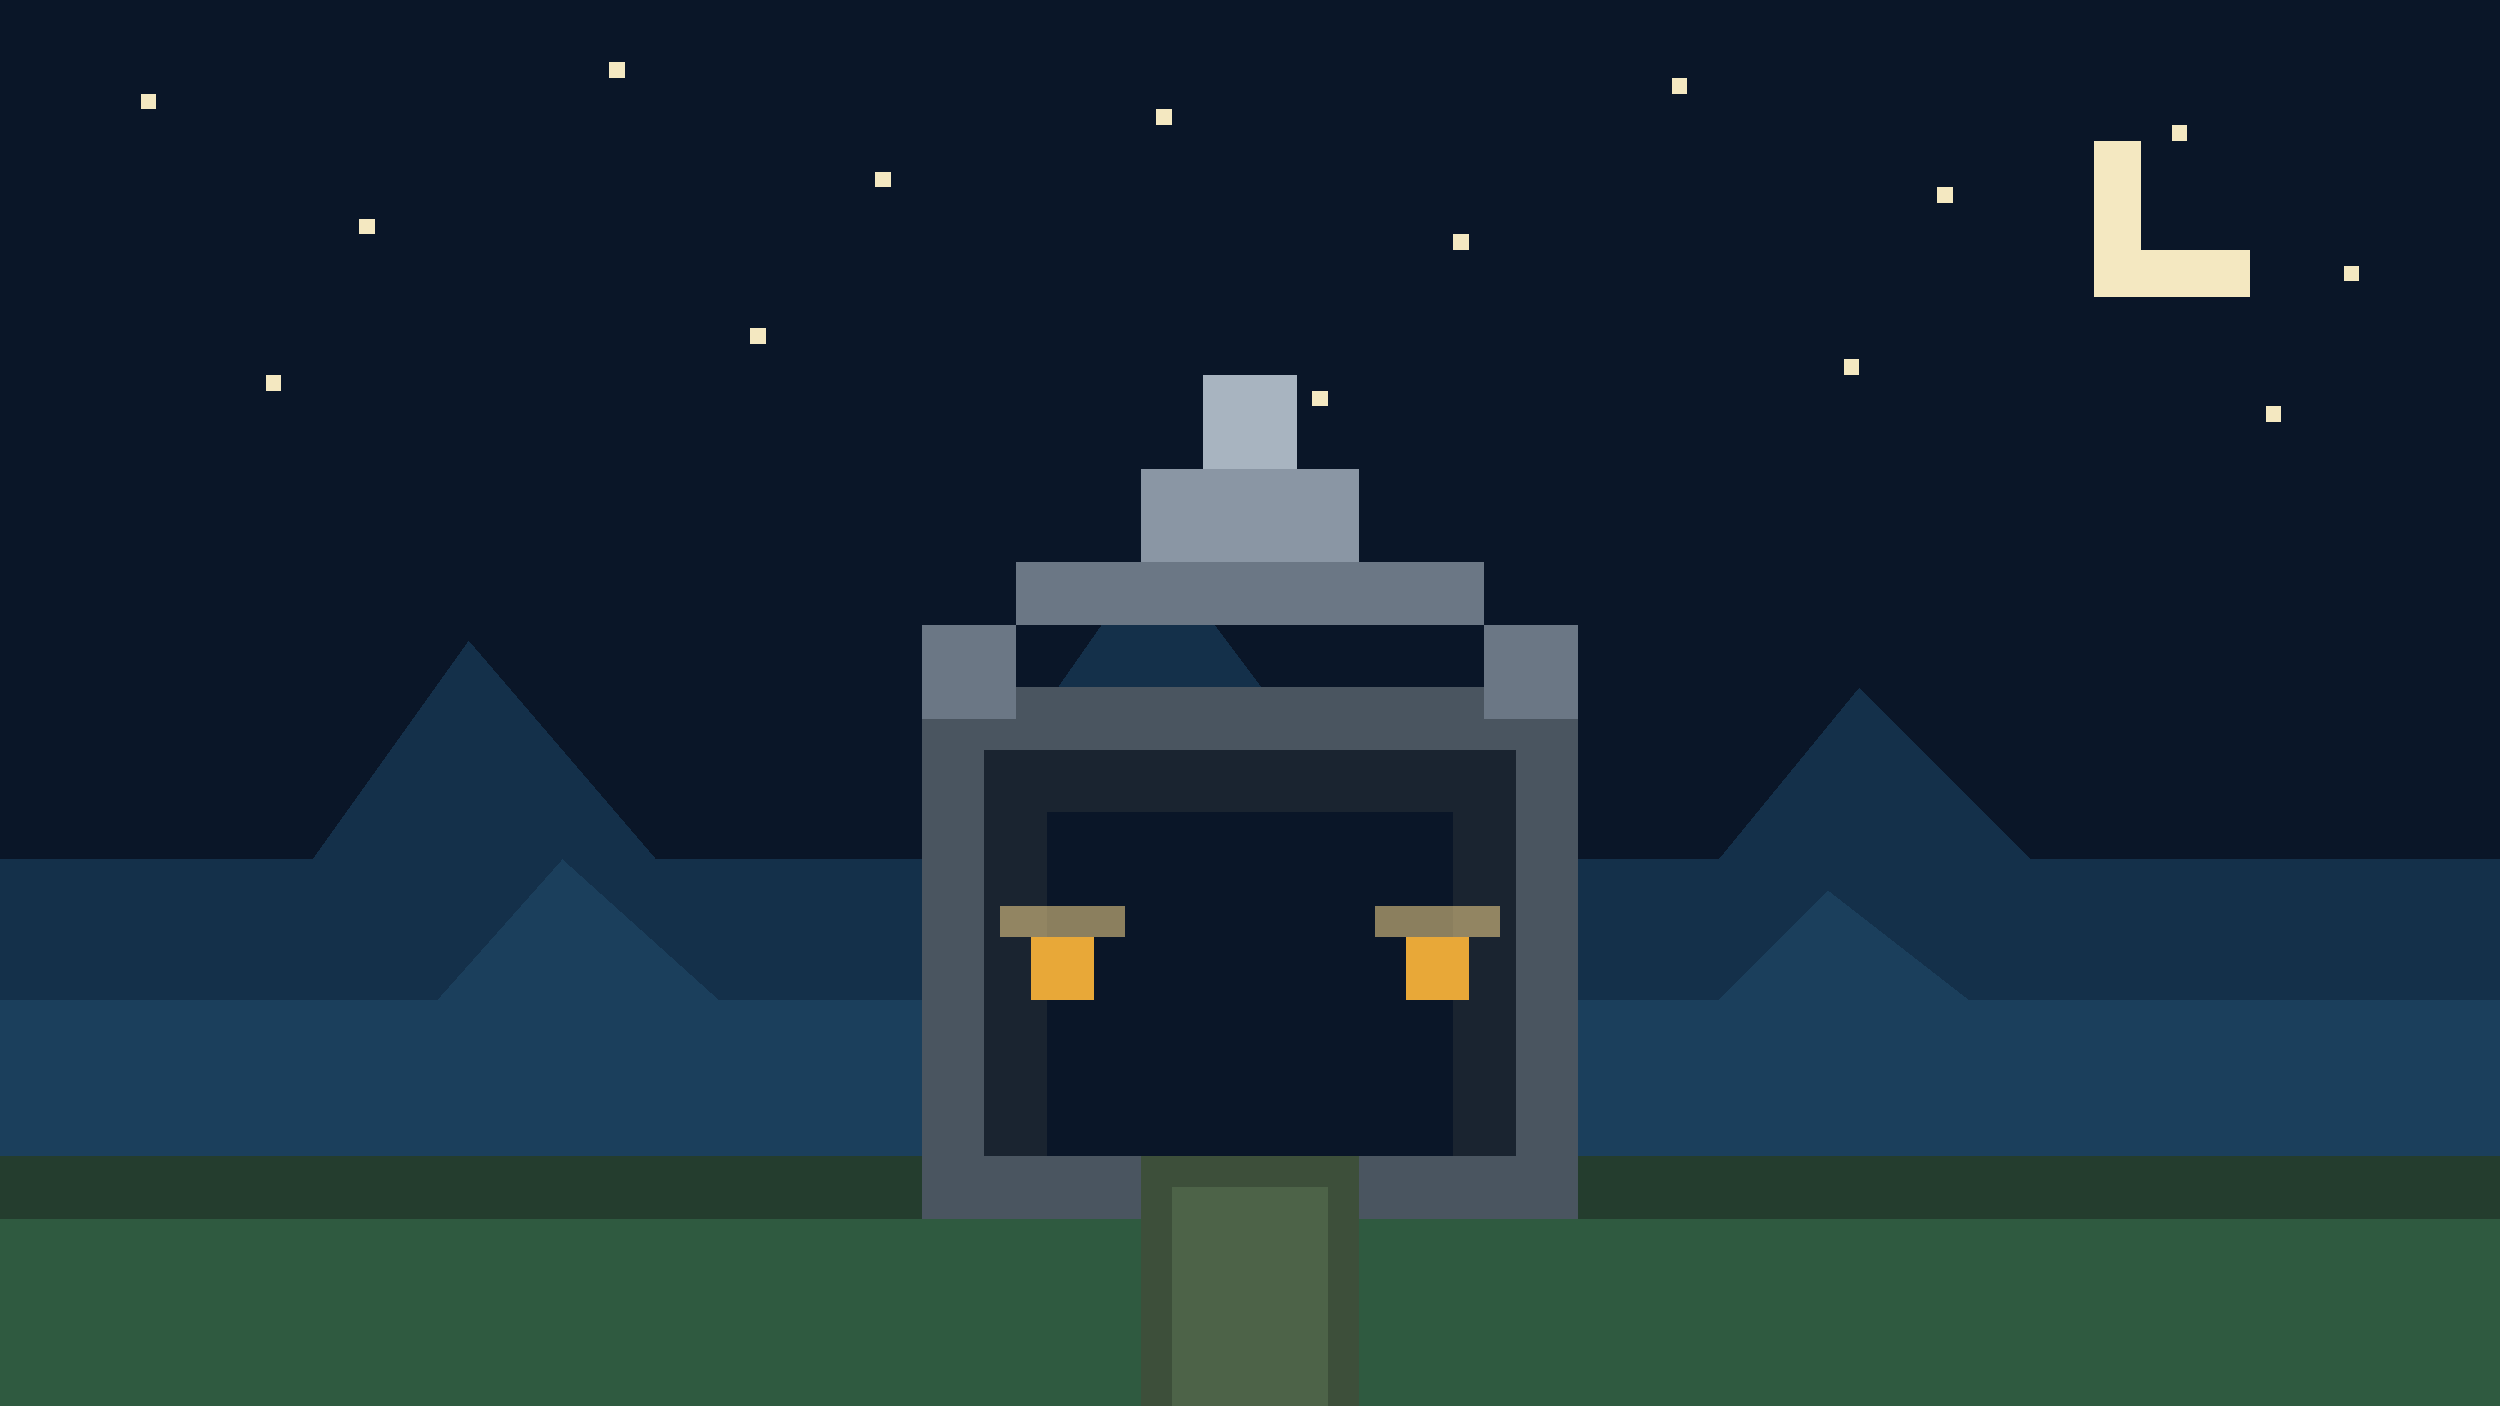
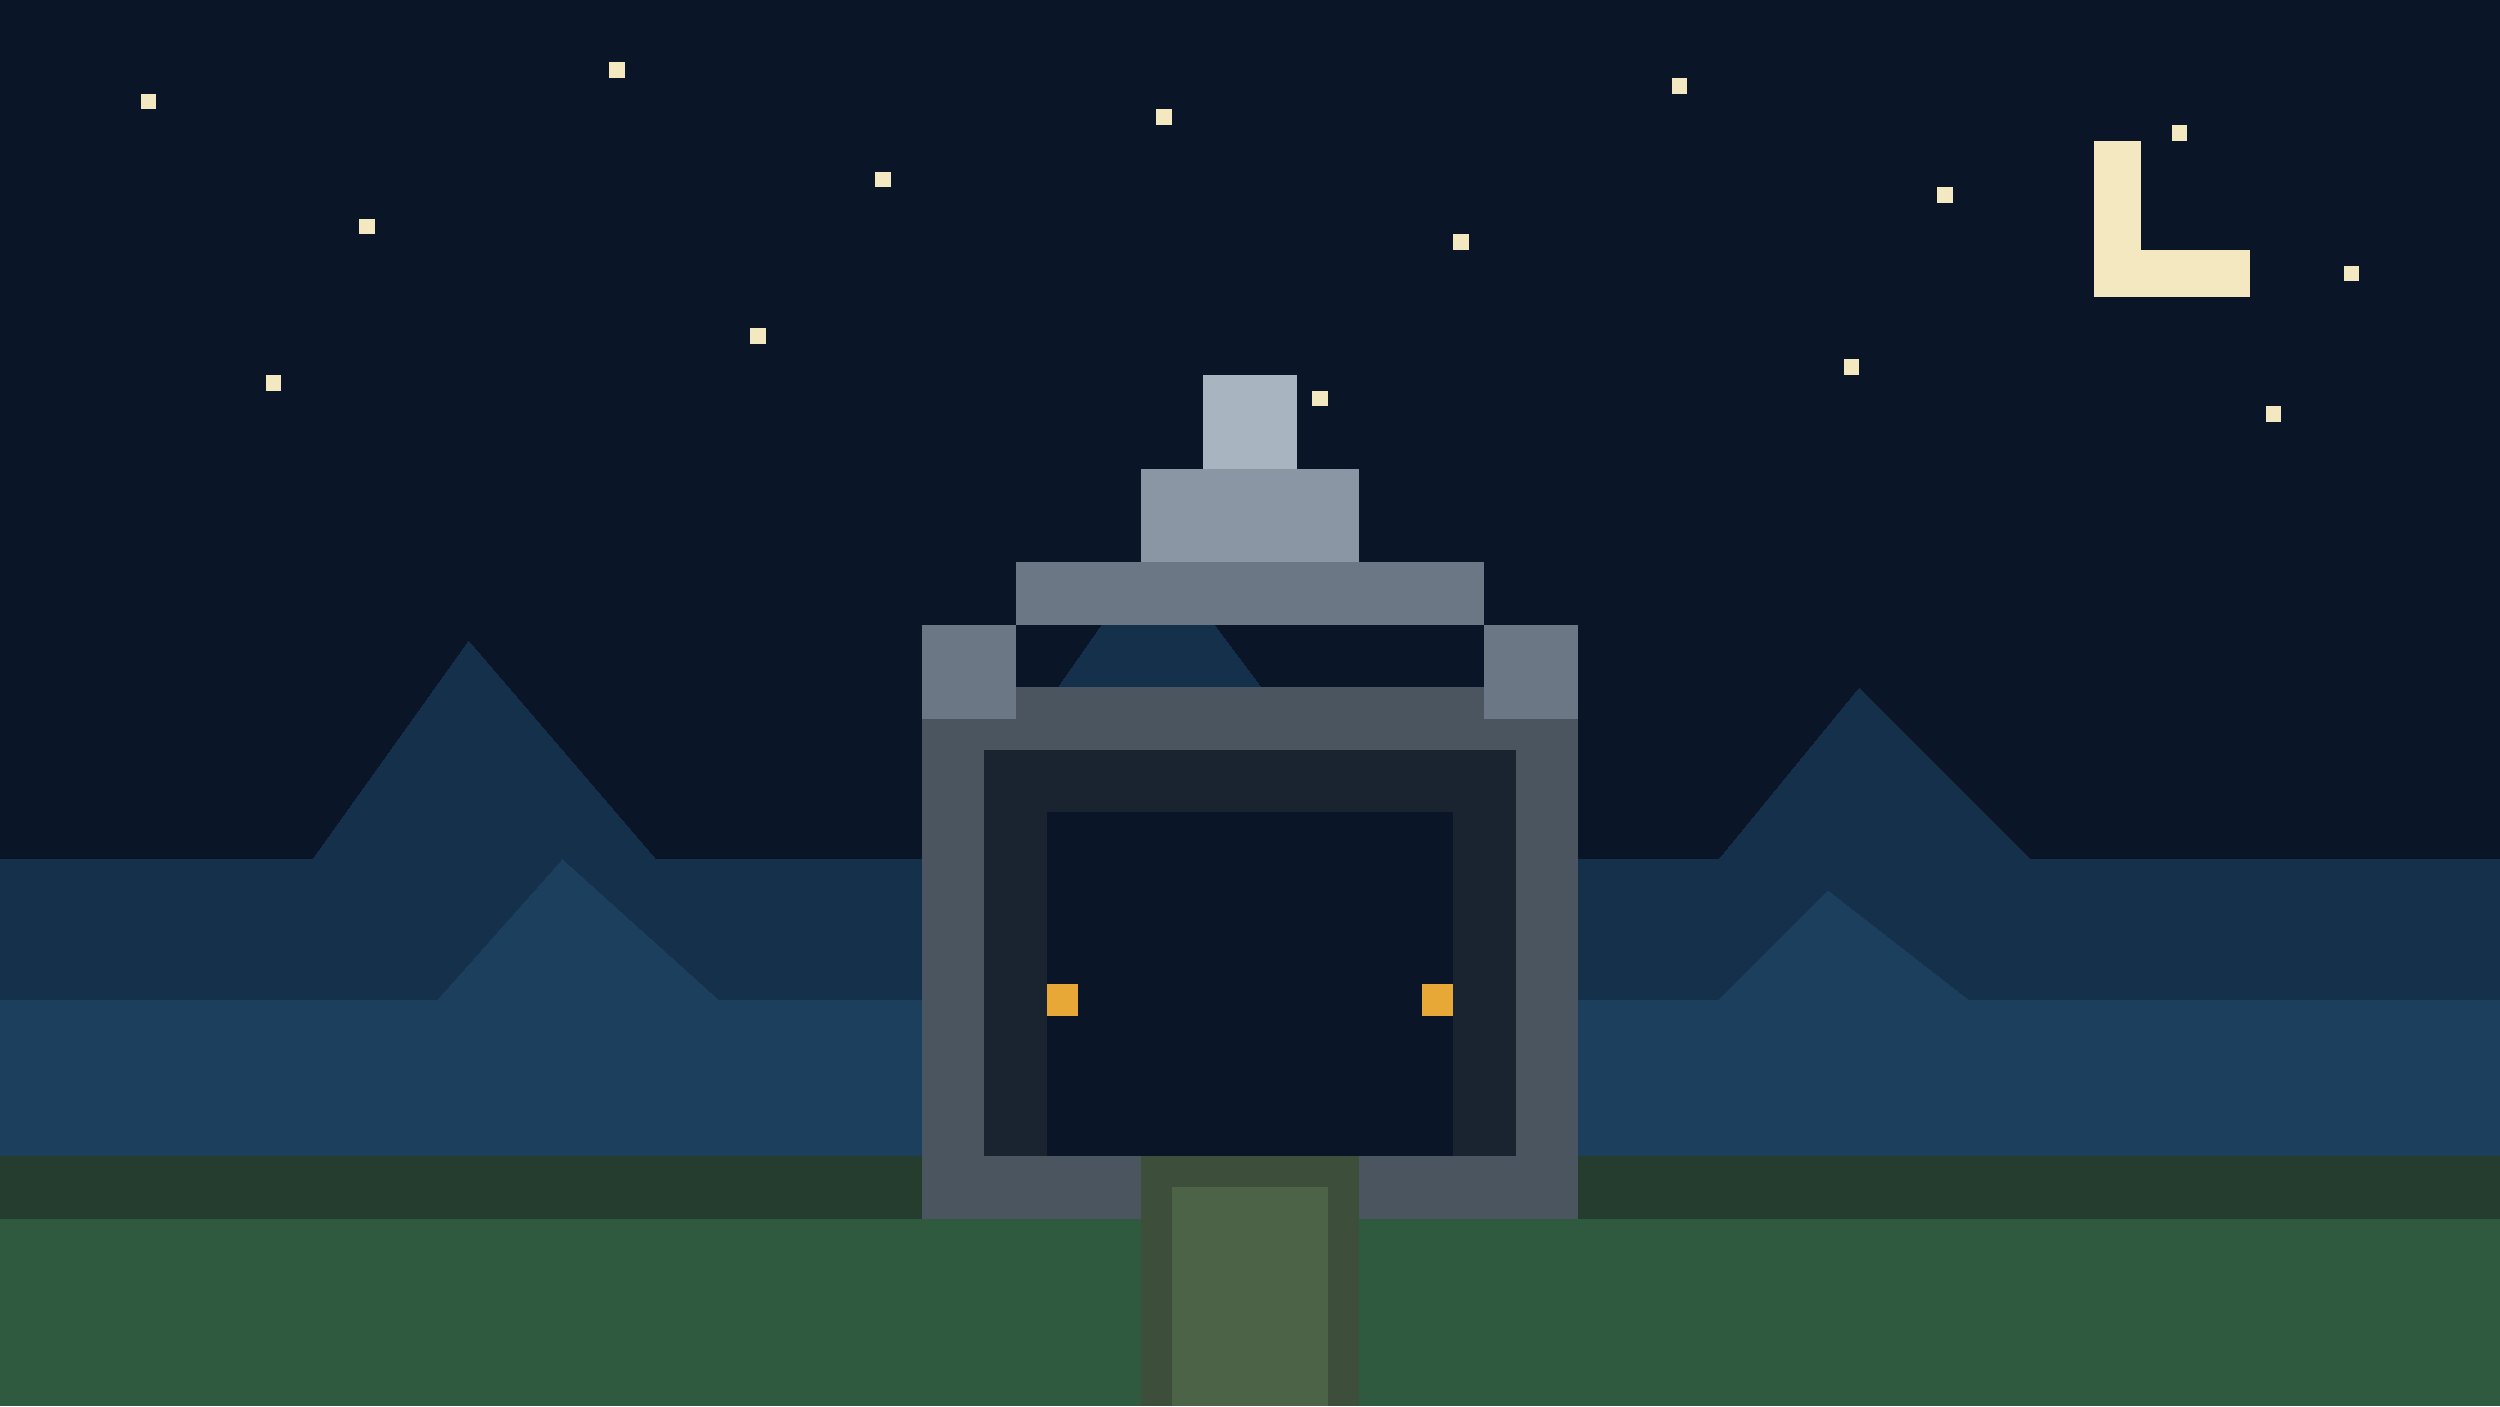
<svg xmlns="http://www.w3.org/2000/svg" viewBox="0 0 320 180" shape-rendering="crispEdges" preserveAspectRatio="xMidYMid slice">
  <rect width="320" height="180" fill="#0a1628" />
  <g fill="#f4e8c1">
    <rect x="18" y="12" width="2" height="2" />
    <rect x="46" y="28" width="2" height="2" />
    <rect x="78" y="8" width="2" height="2" />
    <rect x="112" y="22" width="2" height="2" />
    <rect x="148" y="14" width="2" height="2" />
    <rect x="186" y="30" width="2" height="2" />
    <rect x="214" y="10" width="2" height="2" />
    <rect x="248" y="24" width="2" height="2" />
    <rect x="278" y="16" width="2" height="2" />
    <rect x="300" y="34" width="2" height="2" />
    <rect x="34" y="48" width="2" height="2" />
    <rect x="96" y="42" width="2" height="2" />
    <rect x="168" y="50" width="2" height="2" />
    <rect x="236" y="46" width="2" height="2" />
    <rect x="290" y="52" width="2" height="2" />
  </g>
  <rect x="268" y="18" width="20" height="20" fill="#f4e8c1" />
  <rect x="274" y="18" width="14" height="14" fill="#0a1628" />
  <path fill="#14304a" d="M0 110h40l20-28 24 28h36l28-40 30 40h42l18-22 22 22h60v70H0z" />
  <path fill="#1b3f5c" d="M0 128h56l16-18 20 18h40l24-26 28 26h36l14-14 18 14h68v52H0z" />
  <g fill="#243d2e">
    <rect x="0" y="148" width="320" height="32" />
  </g>
  <g fill="#2f5a40">
    <rect x="0" y="156" width="320" height="24" />
  </g>
  <g>
    <rect x="118" y="88" width="84" height="68" fill="#4a5560" />
    <rect x="126" y="96" width="68" height="52" fill="#1a2430" />
    <rect x="134" y="104" width="52" height="44" fill="#0a1628" />
    <rect x="118" y="80" width="12" height="12" fill="#6b7785" />
    <rect x="190" y="80" width="12" height="12" fill="#6b7785" />
    <rect x="130" y="72" width="60" height="8" fill="#6b7785" />
    <rect x="146" y="60" width="28" height="12" fill="#8a96a4" />
    <rect x="154" y="48" width="12" height="12" fill="#a8b4c0" />
  </g>
-   <rect x="132" y="120" width="8" height="8" fill="#e8a838" />
-   <rect x="180" y="120" width="8" height="8" fill="#e8a838" />
-   <rect x="128" y="116" width="16" height="4" fill="#f4d58a" opacity="0.55" />
-   <rect x="176" y="116" width="16" height="4" fill="#f4d58a" opacity="0.55" />
+   <rect x="134" y="126" width="4" height="4" fill="#e8a838" />
+   <rect x="182" y="126" width="4" height="4" fill="#e8a838" />
  <rect x="146" y="148" width="28" height="32" fill="#3d4f3a" />
  <rect x="150" y="152" width="20" height="28" fill="#4d6348" />
</svg>
